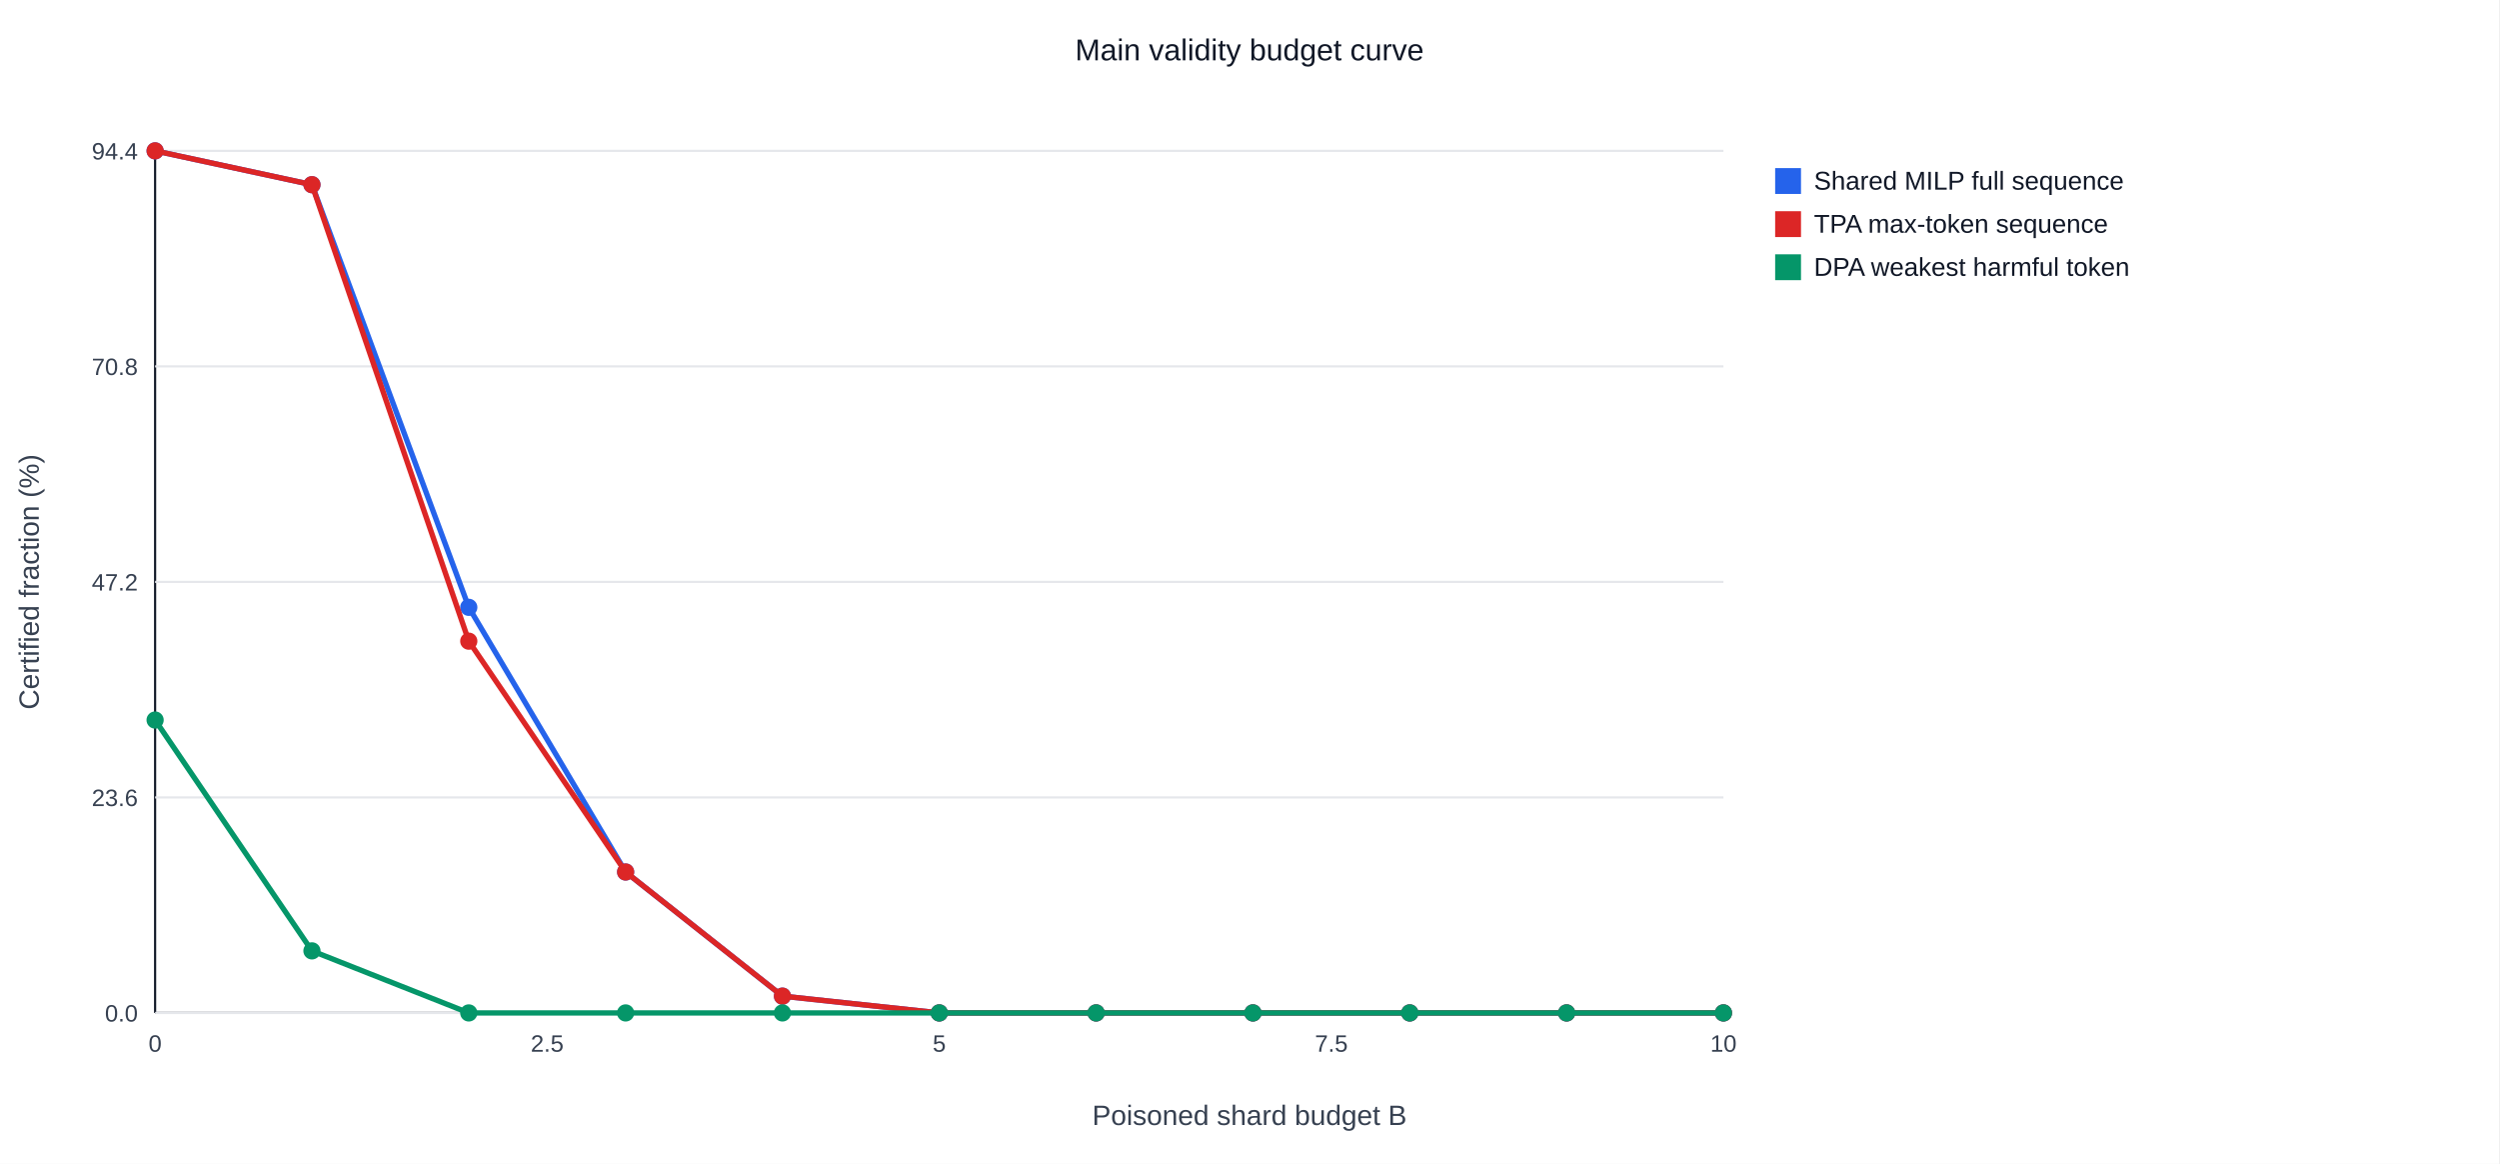
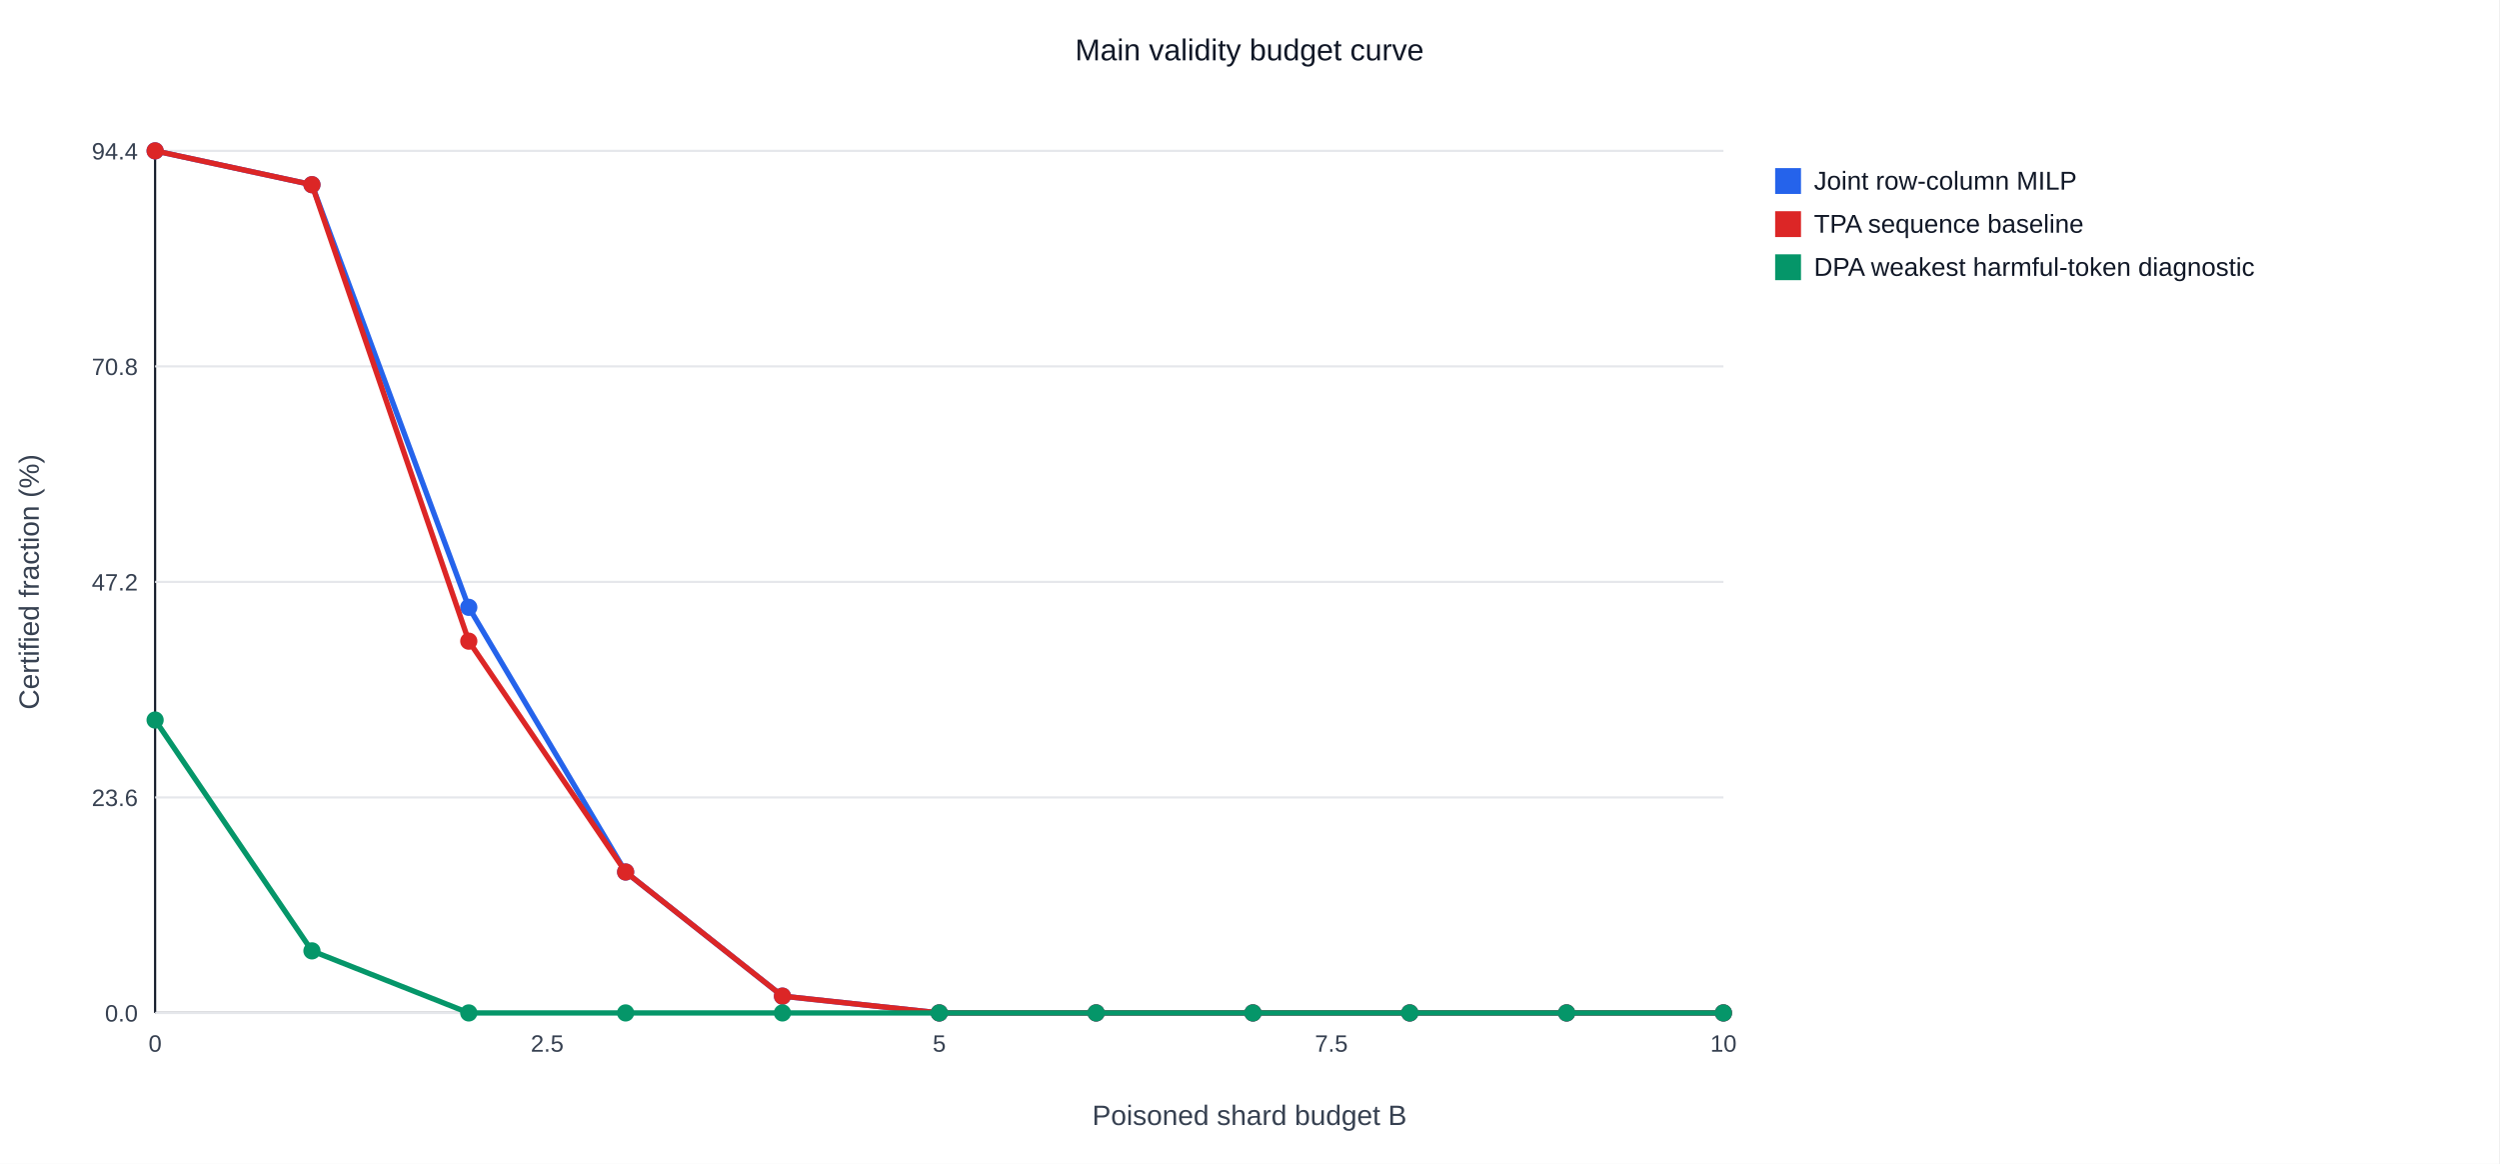
<svg xmlns="http://www.w3.org/2000/svg" width="1160" height="540" viewBox="0 0 1160 540">
  <rect width="100%" height="100%" fill="#ffffff" />
  <text x="580.0" y="28" text-anchor="middle" font-family="Arial, sans-serif" font-size="14" fill="#111827">Main validity budget curve</text>
  <line x1="72" y1="70" x2="72" y2="470" stroke="#111827" />
  <line x1="72" y1="470" x2="800" y2="470" stroke="#111827" />
  <text x="580.0" y="522" text-anchor="middle" font-family="Arial, sans-serif" font-size="13" fill="#374151">Poisoned shard budget B</text>
  <text x="18" y="270.0" transform="rotate(-90 18 270.0)" text-anchor="middle" font-family="Arial, sans-serif" font-size="13" fill="#374151">Certified fraction (%)</text>
  <line x1="72" y1="470.0" x2="800" y2="470.0" stroke="#e5e7eb" />
  <text x="64" y="474.0" text-anchor="end" font-family="Arial, sans-serif" font-size="11" fill="#374151">0.0</text>
  <line x1="72" y1="370.0" x2="800" y2="370.0" stroke="#e5e7eb" />
  <text x="64" y="374.0" text-anchor="end" font-family="Arial, sans-serif" font-size="11" fill="#374151">23.6</text>
  <line x1="72" y1="270.0" x2="800" y2="270.0" stroke="#e5e7eb" />
  <text x="64" y="274.0" text-anchor="end" font-family="Arial, sans-serif" font-size="11" fill="#374151">47.2</text>
  <line x1="72" y1="170.0" x2="800" y2="170.0" stroke="#e5e7eb" />
  <text x="64" y="174.0" text-anchor="end" font-family="Arial, sans-serif" font-size="11" fill="#374151">70.8</text>
  <line x1="72" y1="70.0" x2="800" y2="70.0" stroke="#e5e7eb" />
  <text x="64" y="74.0" text-anchor="end" font-family="Arial, sans-serif" font-size="11" fill="#374151">94.4</text>
  <text x="72.0" y="488" text-anchor="middle" font-family="Arial, sans-serif" font-size="11" fill="#374151">0</text>
  <text x="254.0" y="488" text-anchor="middle" font-family="Arial, sans-serif" font-size="11" fill="#374151">2.5</text>
  <text x="436.0" y="488" text-anchor="middle" font-family="Arial, sans-serif" font-size="11" fill="#374151">5</text>
  <text x="618.0" y="488" text-anchor="middle" font-family="Arial, sans-serif" font-size="11" fill="#374151">7.5</text>
  <text x="800.0" y="488" text-anchor="middle" font-family="Arial, sans-serif" font-size="11" fill="#374151">10</text>
  <polyline points="72.0,70.0 144.8,85.7 217.6,281.8 290.4,404.6 363.2,462.2 436.0,470.0 508.8,470.0 581.6,470.0 654.4,470.0 727.2,470.0 800.0,470.0" fill="none" stroke="#2563eb" stroke-width="2.5" />
  <circle cx="72.0" cy="70.0" r="4" fill="#2563eb" />
  <circle cx="144.8" cy="85.7" r="4" fill="#2563eb" />
  <circle cx="217.6" cy="281.8" r="4" fill="#2563eb" />
  <circle cx="290.4" cy="404.6" r="4" fill="#2563eb" />
  <circle cx="363.2" cy="462.2" r="4" fill="#2563eb" />
  <circle cx="436.0" cy="470.0" r="4" fill="#2563eb" />
  <circle cx="508.8" cy="470.0" r="4" fill="#2563eb" />
  <circle cx="581.6" cy="470.0" r="4" fill="#2563eb" />
  <circle cx="654.4" cy="470.0" r="4" fill="#2563eb" />
  <circle cx="727.2" cy="470.0" r="4" fill="#2563eb" />
  <circle cx="800.0" cy="470.0" r="4" fill="#2563eb" />
  <rect x="824" y="78" width="12" height="12" fill="#2563eb" />
-   <text x="842" y="88" font-family="Arial, sans-serif" font-size="12" fill="#111827">Shared MILP full sequence</text>
+   <text x="842" y="88" font-family="Arial, sans-serif" font-size="12" fill="#111827">Joint row-column MILP</text>
  <polyline points="72.0,70.0 144.8,85.7 217.6,297.5 290.4,404.6 363.2,462.2 436.0,470.0 508.8,470.0 581.6,470.0 654.4,470.0 727.2,470.0 800.0,470.0" fill="none" stroke="#dc2626" stroke-width="2.5" />
  <circle cx="72.0" cy="70.0" r="4" fill="#dc2626" />
  <circle cx="144.8" cy="85.7" r="4" fill="#dc2626" />
  <circle cx="217.6" cy="297.5" r="4" fill="#dc2626" />
  <circle cx="290.4" cy="404.6" r="4" fill="#dc2626" />
  <circle cx="363.2" cy="462.2" r="4" fill="#dc2626" />
  <circle cx="436.0" cy="470.0" r="4" fill="#dc2626" />
  <circle cx="508.8" cy="470.0" r="4" fill="#dc2626" />
  <circle cx="581.6" cy="470.0" r="4" fill="#dc2626" />
  <circle cx="654.4" cy="470.0" r="4" fill="#dc2626" />
  <circle cx="727.2" cy="470.0" r="4" fill="#dc2626" />
  <circle cx="800.0" cy="470.0" r="4" fill="#dc2626" />
  <rect x="824" y="98" width="12" height="12" fill="#dc2626" />
-   <text x="842" y="108" font-family="Arial, sans-serif" font-size="12" fill="#111827">TPA max-token sequence</text>
+   <text x="842" y="108" font-family="Arial, sans-serif" font-size="12" fill="#111827">TPA sequence baseline</text>
  <polyline points="72.0,334.1 144.8,441.2 217.6,470.0 290.4,470.0 363.2,470.0 436.0,470.0 508.8,470.0 581.6,470.0 654.4,470.0 727.2,470.0 800.0,470.0" fill="none" stroke="#059669" stroke-width="2.5" />
  <circle cx="72.0" cy="334.1" r="4" fill="#059669" />
  <circle cx="144.8" cy="441.2" r="4" fill="#059669" />
  <circle cx="217.6" cy="470.0" r="4" fill="#059669" />
  <circle cx="290.4" cy="470.0" r="4" fill="#059669" />
  <circle cx="363.2" cy="470.0" r="4" fill="#059669" />
  <circle cx="436.0" cy="470.0" r="4" fill="#059669" />
  <circle cx="508.8" cy="470.0" r="4" fill="#059669" />
  <circle cx="581.6" cy="470.0" r="4" fill="#059669" />
  <circle cx="654.4" cy="470.0" r="4" fill="#059669" />
  <circle cx="727.2" cy="470.0" r="4" fill="#059669" />
  <circle cx="800.0" cy="470.0" r="4" fill="#059669" />
  <rect x="824" y="118" width="12" height="12" fill="#059669" />
-   <text x="842" y="128" font-family="Arial, sans-serif" font-size="12" fill="#111827">DPA weakest harmful token</text>
+   <text x="842" y="128" font-family="Arial, sans-serif" font-size="12" fill="#111827">DPA weakest harmful-token diagnostic</text>
</svg>
